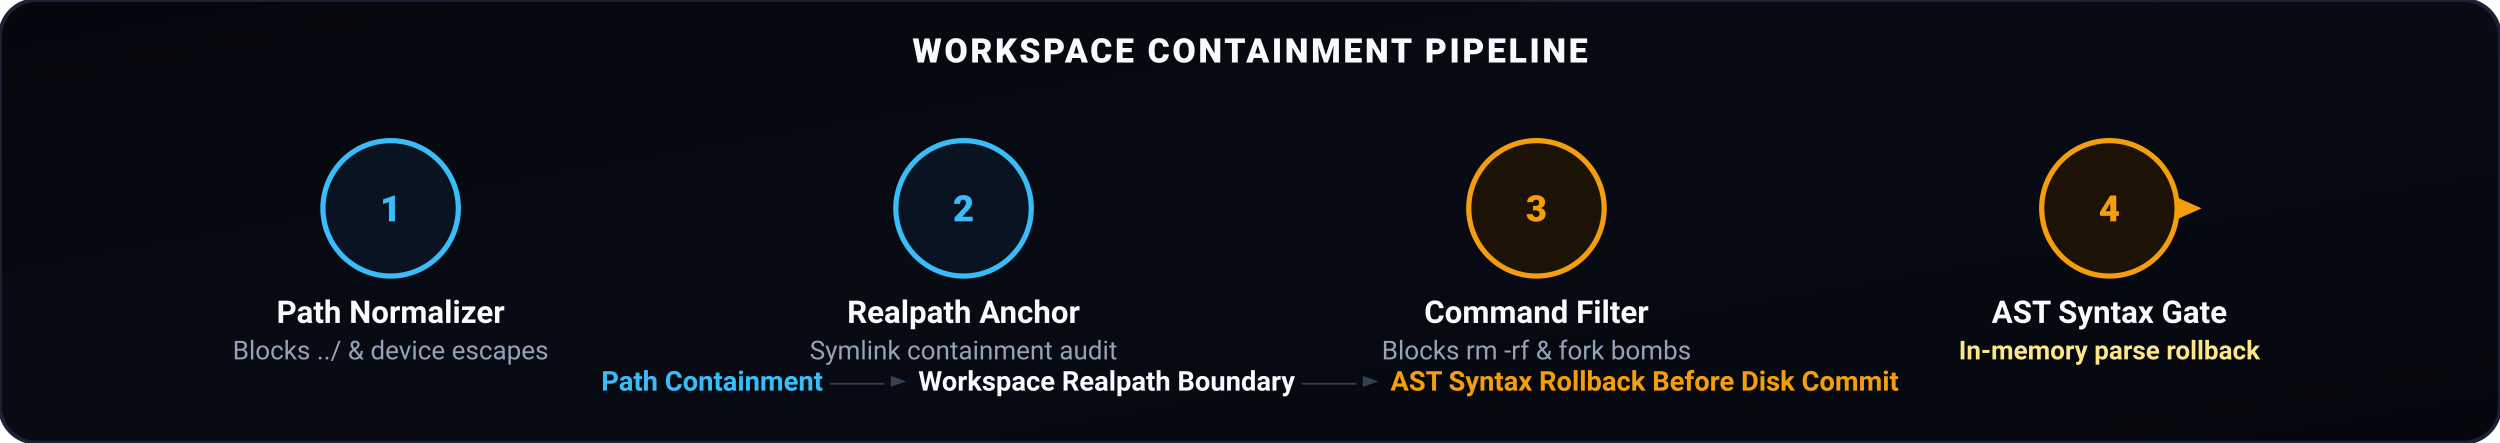
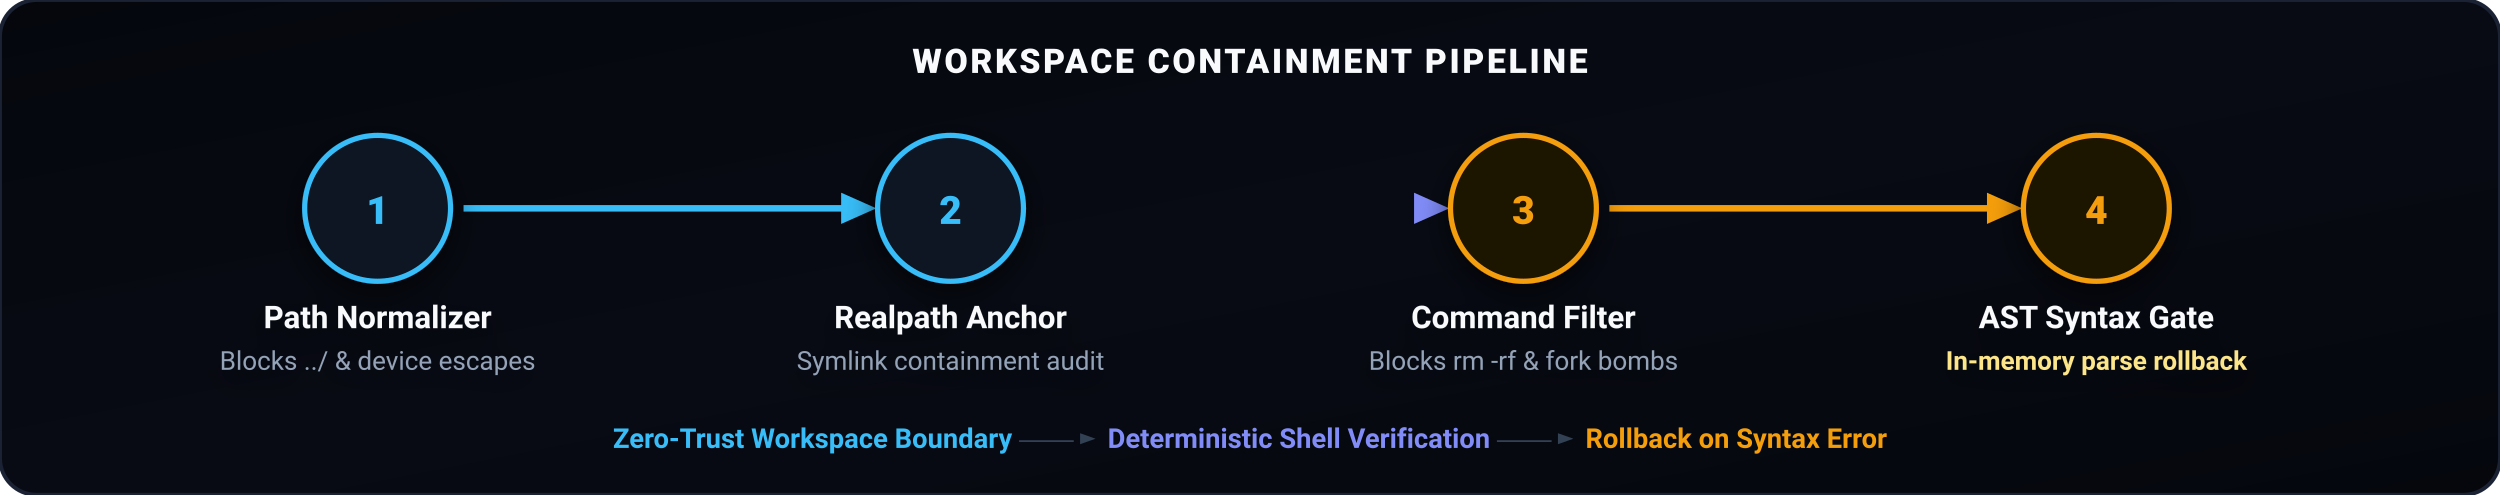
- <svg xmlns="http://www.w3.org/2000/svg" viewBox="0 0 960 170" width="100%" height="100%" role="img" aria-label="Castor Workspace Containment Pipeline: 4 deterministic security stages" style="font-family: -apple-system, BlinkMacSystemFont, 'Segoe UI', Roboto, Helvetica, Arial, sans-serif;">
+ <svg xmlns="http://www.w3.org/2000/svg" viewBox="0 0 960 190" width="100%" height="100%" role="img" aria-label="Castor Workspace Containment Pipeline: 4 deterministic security stages with explicit flow arrows" style="font-family: -apple-system, BlinkMacSystemFont, 'Segoe UI', Roboto, Helvetica, Arial, sans-serif;">
  <defs>
-     <linearGradient id="bgSec2" x1="0%" y1="0%" x2="100%" y2="100%">
+     <linearGradient id="bgSec3" x1="0%" y1="0%" x2="100%" y2="100%">
      <stop offset="0%" stop-color="#05070d" />
      <stop offset="50%" stop-color="#080b14" />
      <stop offset="100%" stop-color="#05070d" />
    </linearGradient>
-     <linearGradient id="secPipelineBeam" x1="0%" y1="0%" x2="100%" y2="0%">
-       <stop offset="0%" stop-color="#38bdf8" />
-       <stop offset="50%" stop-color="#2563eb" />
-       <stop offset="52%" stop-color="#f59e0b" />
-       <stop offset="100%" stop-color="#ea580c" />
-     </linearGradient>
-     <marker id="arr-sec" viewBox="0 0 10 10" refX="6" refY="5" markerWidth="6" markerHeight="6" orient="auto-start-reverse">
+     <marker id="arr-sec-blue" viewBox="0 0 10 10" refX="6" refY="5" markerWidth="6" markerHeight="6" orient="auto-start-reverse">
+       <path d="M 0 1 L 9 5 L 0 9 z" fill="#38bdf8" />
+     </marker>
+     <marker id="arr-sec-mid" viewBox="0 0 10 10" refX="6" refY="5" markerWidth="6" markerHeight="6" orient="auto-start-reverse">
+       <path d="M 0 1 L 9 5 L 0 9 z" fill="#818cf8" />
+     </marker>
+     <marker id="arr-sec-amber" viewBox="0 0 10 10" refX="6" refY="5" markerWidth="6" markerHeight="6" orient="auto-start-reverse">
      <path d="M 0 1 L 9 5 L 0 9 z" fill="#f59e0b" />
    </marker>
+     <linearGradient id="secBeamMid" x1="0%" y1="0%" x2="100%" y2="0%">
+       <stop offset="0%" stop-color="#38bdf8" />
+       <stop offset="50%" stop-color="#818cf8" />
+       <stop offset="100%" stop-color="#f59e0b" />
+     </linearGradient>
+     <filter id="shadowSec3" x="-10%" y="-10%" width="120%" height="120%">
+       <feDropShadow dx="0" dy="4" stdDeviation="6" flood-color="#000000" flood-opacity="0.6" />
+     </filter>
  </defs>
-   <rect width="960" height="170" rx="14" fill="url(#bgSec2)" stroke="#1a2234" stroke-width="1.5" />
-   <text x="480" y="24" fill="#f8fafc" font-size="13" font-weight="800" letter-spacing="1" text-anchor="middle">WORKSPACE CONTAINMENT PIPELINE</text>
-   <line x1="120" y1="80" x2="840" y2="80" stroke="url(#secPipelineBeam)" stroke-width="3" stroke-linecap="round" marker-end="url(#arr-sec)" />
-   <g transform="translate(150, 80)">
-     <circle cx="0" cy="0" r="26" fill="#091322" stroke="#38bdf8" stroke-width="2" />
-     <text x="0" y="5" fill="#38bdf8" font-size="14" font-weight="800" text-anchor="middle">1</text>
-     <text x="0" y="44" fill="#f8fafc" font-size="12" font-weight="700" text-anchor="middle">Path Normalizer</text>
-     <text x="0" y="58" fill="#94a3b8" font-size="10" text-anchor="middle">Blocks ../ &amp; device escapes</text>
+   <rect width="960" height="190" rx="14" fill="url(#bgSec3)" stroke="#1a2234" stroke-width="1.5" />
+   <text x="480" y="28" fill="#f8fafc" font-size="13" font-weight="800" letter-spacing="1" text-anchor="middle">WORKSPACE CONTAINMENT PIPELINE</text>
+   <line x1="178" y1="80" x2="332" y2="80" stroke="#38bdf8" stroke-width="2.5" marker-end="url(#arr-sec-blue)" />
+   <line x1="398" y1="80" x2="552" y2="80" stroke="url(#secBeamMid)" stroke-width="2.5" marker-end="url(#arr-sec-mid)" />
+   <line x1="618" y1="80" x2="772" y2="80" stroke="#f59e0b" stroke-width="2.5" marker-end="url(#arr-sec-amber)" />
+   <g transform="translate(145, 80)" filter="url(#shadowSec3)">
+     <circle cx="0" cy="0" r="28" fill="#091322" stroke="#38bdf8" stroke-width="2" />
+     <text x="0" y="6" fill="#38bdf8" font-size="15" font-weight="800" text-anchor="middle">1</text>
+     <text x="0" y="46" fill="#f8fafc" font-size="12" font-weight="700" text-anchor="middle">Path Normalizer</text>
+     <text x="0" y="62" fill="#94a3b8" font-size="10" text-anchor="middle">Blocks ../ &amp; device escapes</text>
  </g>
-   <g transform="translate(370, 80)">
-     <circle cx="0" cy="0" r="26" fill="#091322" stroke="#38bdf8" stroke-width="2" />
-     <text x="0" y="5" fill="#38bdf8" font-size="14" font-weight="800" text-anchor="middle">2</text>
-     <text x="0" y="44" fill="#f8fafc" font-size="12" font-weight="700" text-anchor="middle">Realpath Anchor</text>
-     <text x="0" y="58" fill="#94a3b8" font-size="10" text-anchor="middle">Symlink containment audit</text>
+   <g transform="translate(365, 80)" filter="url(#shadowSec3)">
+     <circle cx="0" cy="0" r="28" fill="#091322" stroke="#38bdf8" stroke-width="2" />
+     <text x="0" y="6" fill="#38bdf8" font-size="15" font-weight="800" text-anchor="middle">2</text>
+     <text x="0" y="46" fill="#f8fafc" font-size="12" font-weight="700" text-anchor="middle">Realpath Anchor</text>
+     <text x="0" y="62" fill="#94a3b8" font-size="10" text-anchor="middle">Symlink containment audit</text>
  </g>
-   <g transform="translate(590, 80)">
-     <circle cx="0" cy="0" r="26" fill="#1c1206" stroke="#f59e0b" stroke-width="2" />
-     <text x="0" y="5" fill="#f59e0b" font-size="14" font-weight="800" text-anchor="middle">3</text>
-     <text x="0" y="44" fill="#f8fafc" font-size="12" font-weight="700" text-anchor="middle">Command Filter</text>
-     <text x="0" y="58" fill="#94a3b8" font-size="10" text-anchor="middle">Blocks rm -rf &amp; fork bombs</text>
+   <g transform="translate(585, 80)" filter="url(#shadowSec3)">
+     <circle cx="0" cy="0" r="28" fill="#1c1206" stroke="#f59e0b" stroke-width="2" />
+     <text x="0" y="6" fill="#f59e0b" font-size="15" font-weight="800" text-anchor="middle">3</text>
+     <text x="0" y="46" fill="#f8fafc" font-size="12" font-weight="700" text-anchor="middle">Command Filter</text>
+     <text x="0" y="62" fill="#94a3b8" font-size="10" text-anchor="middle">Blocks rm -rf &amp; fork bombs</text>
  </g>
-   <g transform="translate(810, 80)">
-     <circle cx="0" cy="0" r="26" fill="#1c1206" stroke="#f59e0b" stroke-width="2" />
-     <text x="0" y="5" fill="#f59e0b" font-size="14" font-weight="800" text-anchor="middle">4</text>
-     <text x="0" y="44" fill="#f8fafc" font-size="12" font-weight="700" text-anchor="middle">AST Syntax Gate</text>
-     <text x="0" y="58" fill="#fde68a" font-size="10" font-weight="700" text-anchor="middle">In-memory parse rollback</text>
+   <g transform="translate(805, 80)" filter="url(#shadowSec3)">
+     <circle cx="0" cy="0" r="28" fill="#1c1206" stroke="#f59e0b" stroke-width="2" />
+     <text x="0" y="6" fill="#f59e0b" font-size="15" font-weight="800" text-anchor="middle">4</text>
+     <text x="0" y="46" fill="#f8fafc" font-size="12" font-weight="700" text-anchor="middle">AST Syntax Gate</text>
+     <text x="0" y="62" fill="#fde68a" font-size="10" font-weight="700" text-anchor="middle">In-memory parse rollback</text>
  </g>
-   <g transform="translate(100, 150)">
-     <text x="380" y="0" fill="#64748b" font-size="10.5" font-weight="600" text-anchor="middle">
-       <tspan fill="#38bdf8">Path Containment</tspan>
-       <tspan fill="#334155">  ──►  </tspan>
-       <tspan fill="#f8fafc">Workspace Realpath Boundary</tspan>
-       <tspan fill="#334155">  ──►  </tspan>
-       <tspan fill="#f59e0b">AST Syntax Rollback Before Disk Commit</tspan>
-     </text>
-   </g>
+   <text x="480" y="172" fill="#64748b" font-size="10.5" font-weight="600" text-anchor="middle">
+     <tspan fill="#38bdf8">Zero-Trust Workspace Boundary</tspan>
+     <tspan fill="#334155">  ──►  </tspan>
+     <tspan fill="#818cf8">Deterministic Shell Verification</tspan>
+     <tspan fill="#334155">  ──►  </tspan>
+     <tspan fill="#f59e0b">Rollback on Syntax Error</tspan>
+   </text>
</svg>
